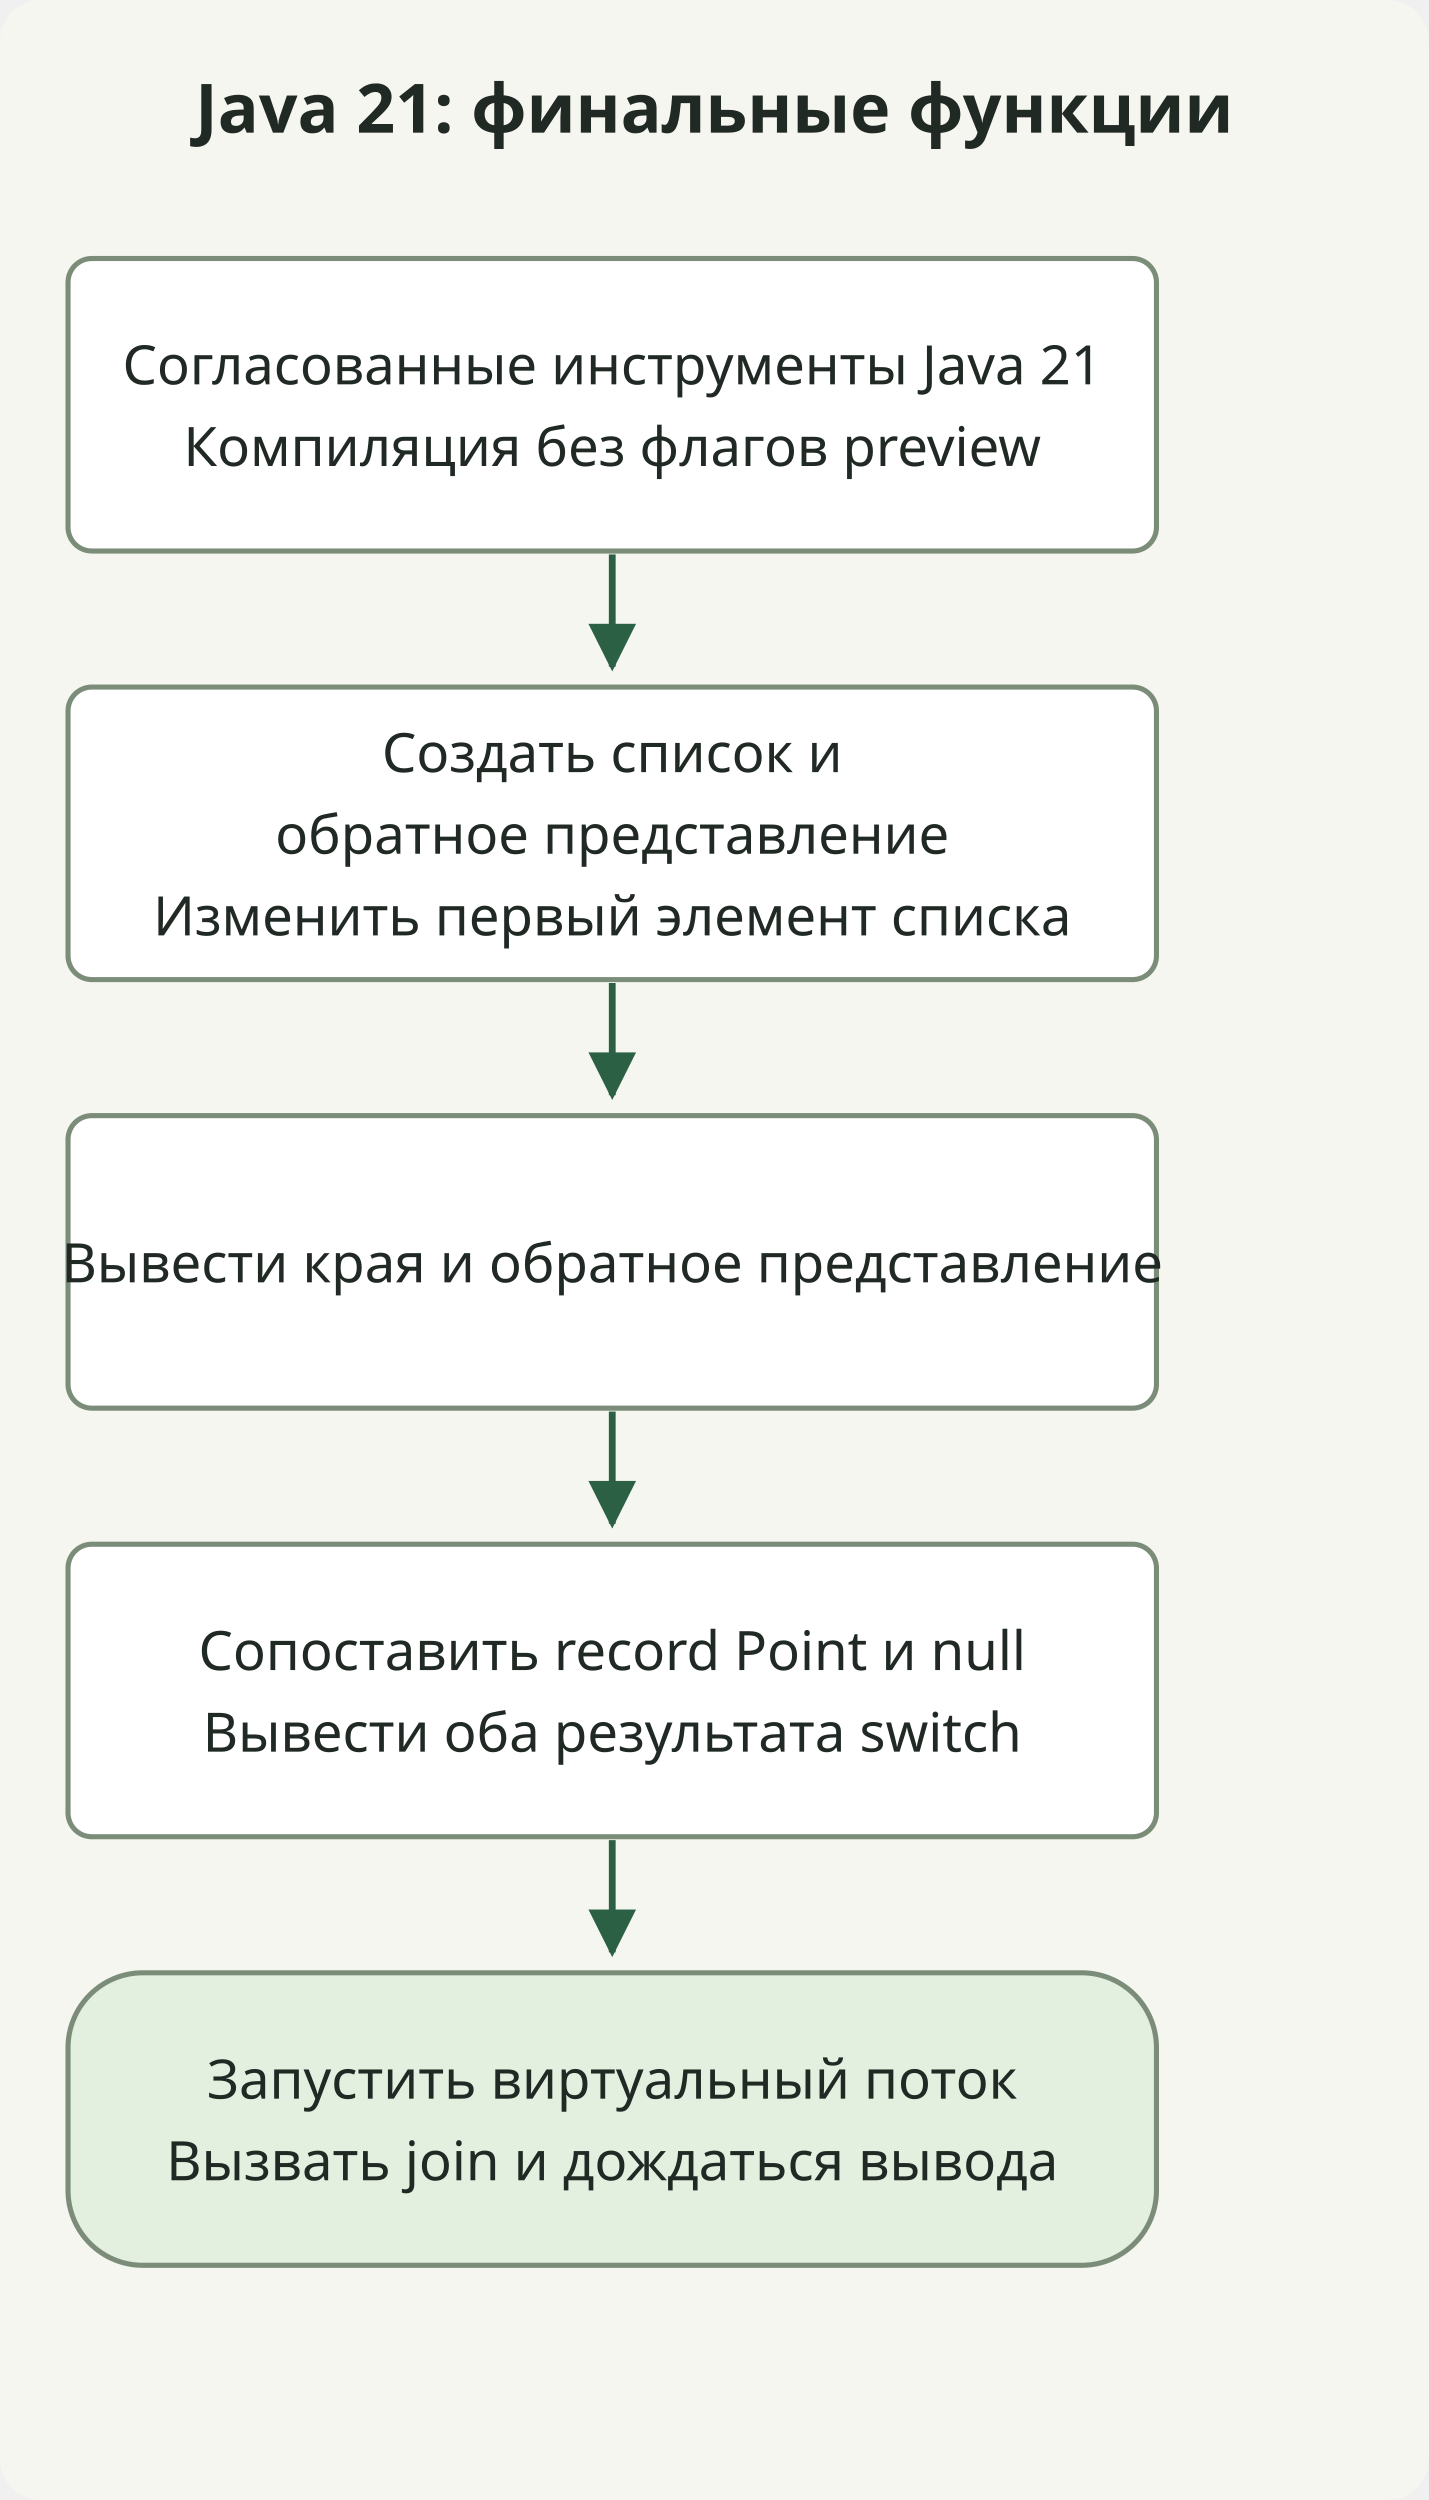
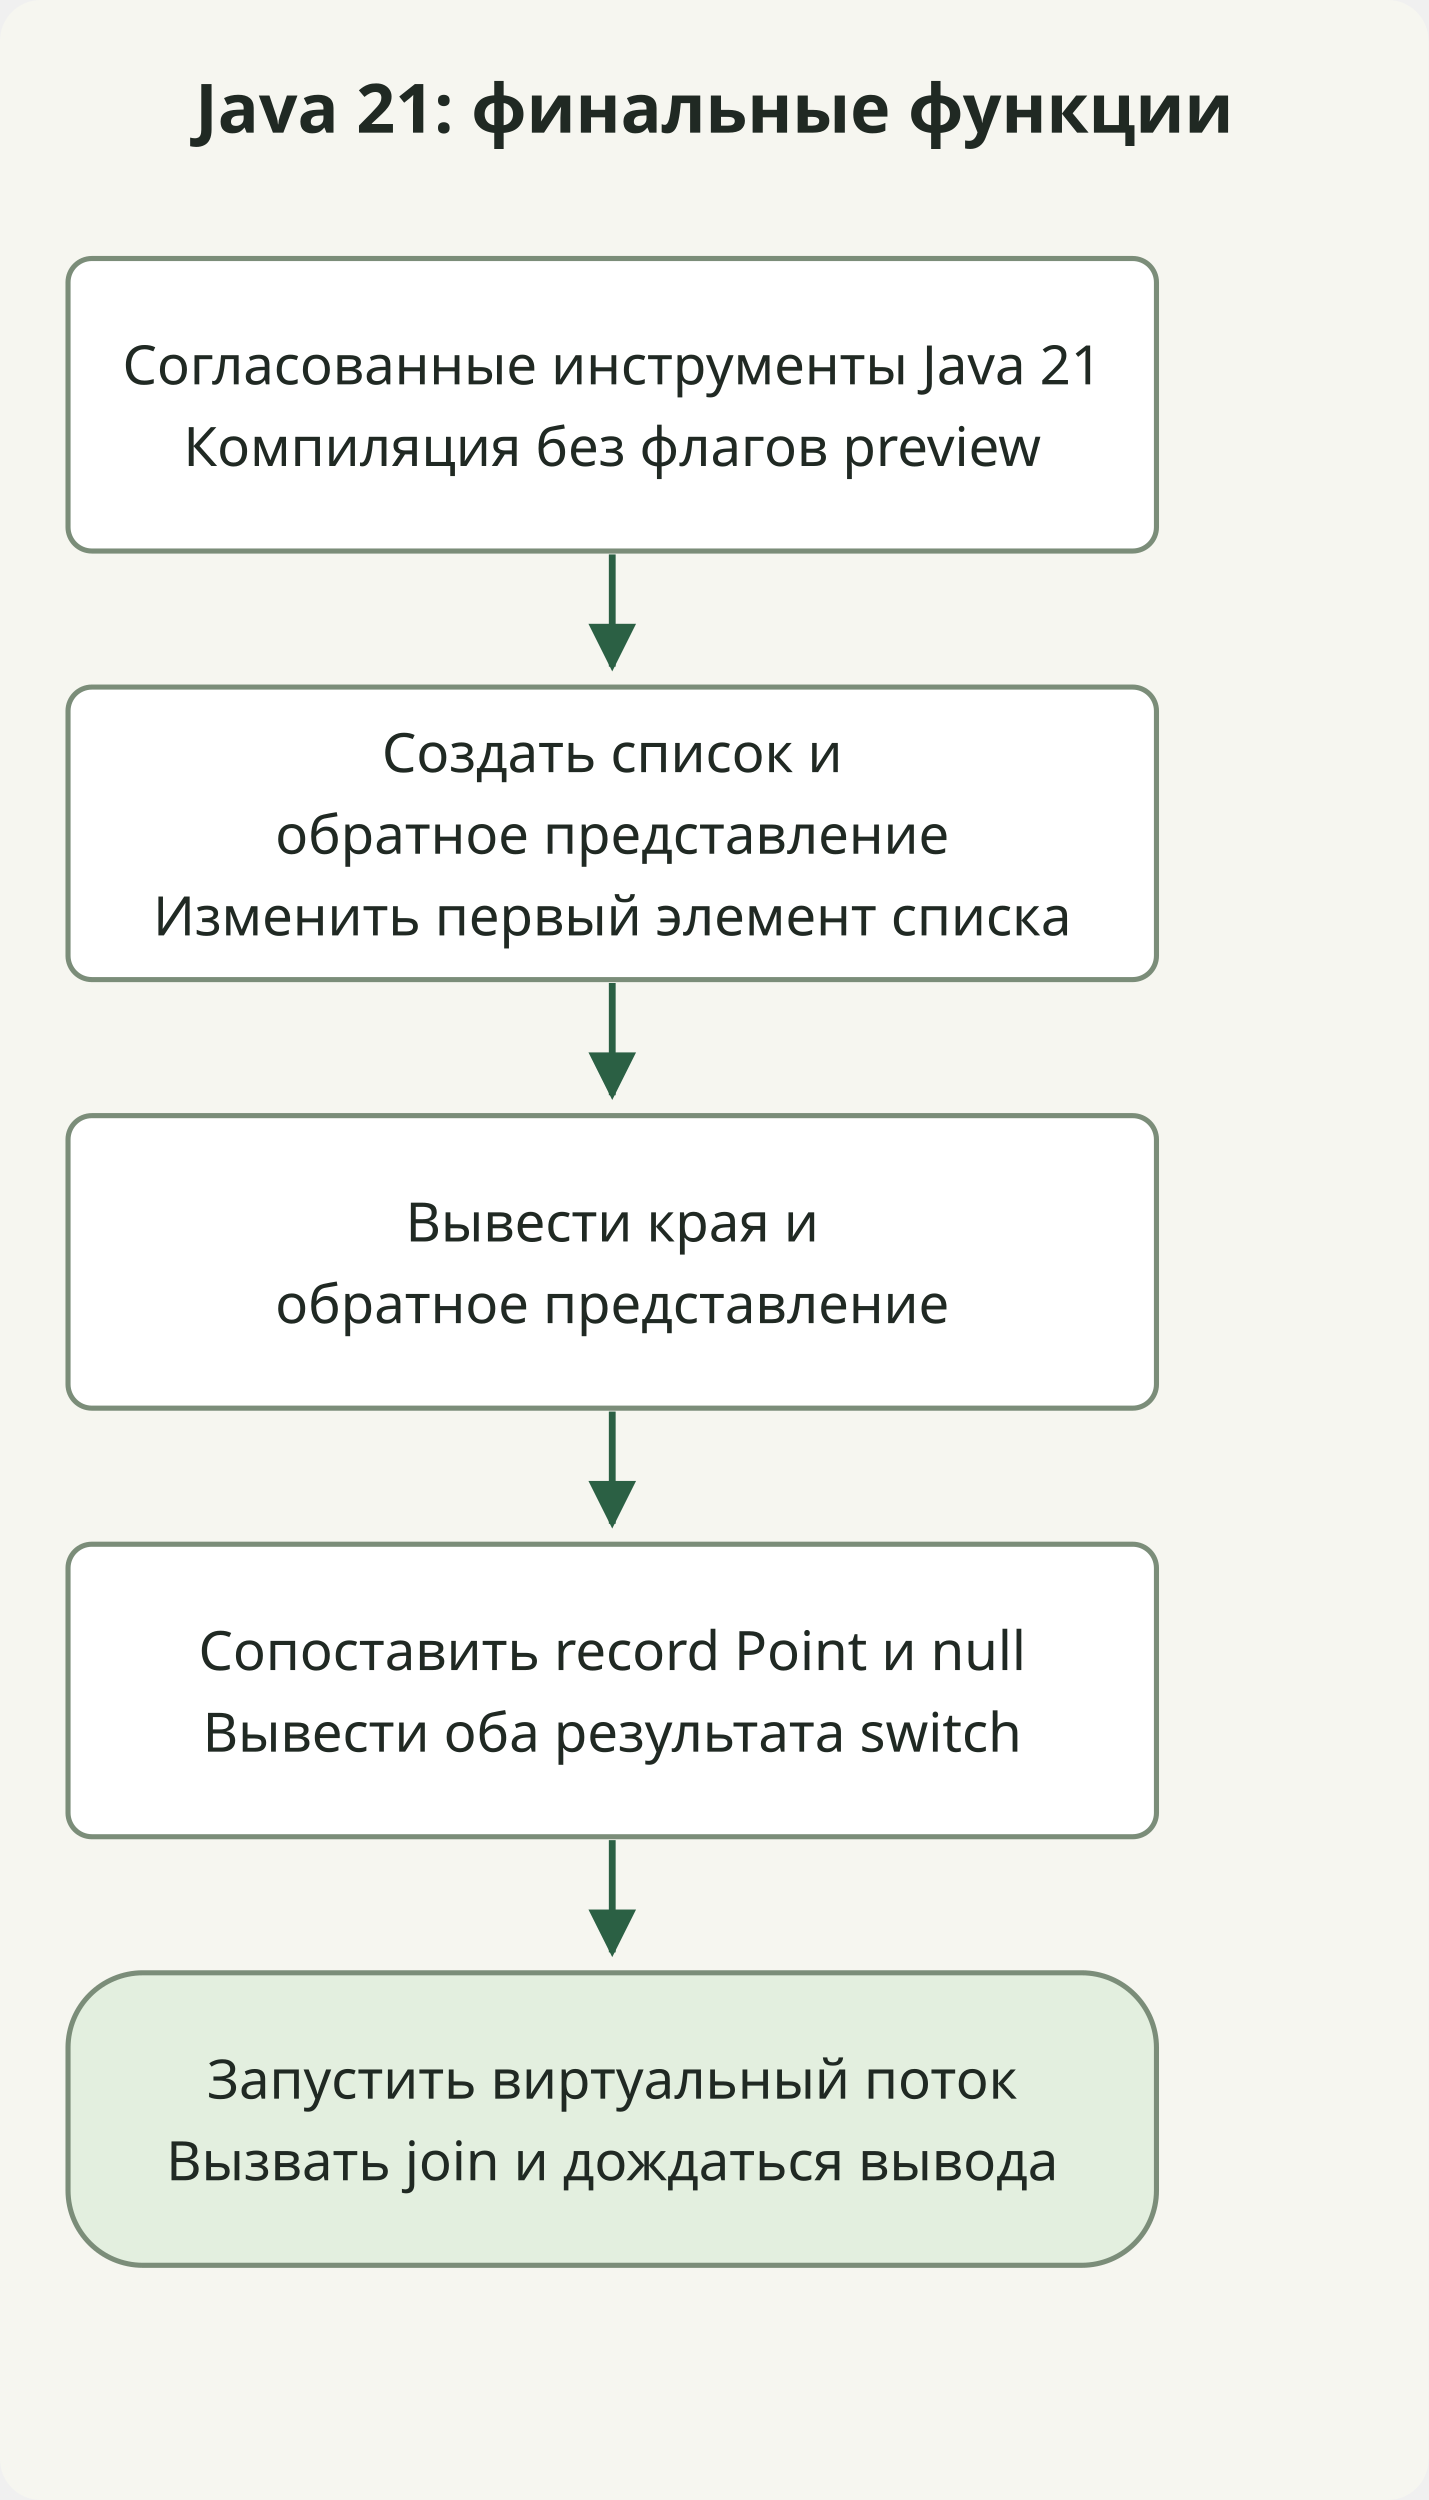
<svg xmlns="http://www.w3.org/2000/svg" viewBox="0 0 420 735" width="420" height="735" role="img" aria-labelledby="title description" xml:lang="ru">
  <defs>
    <marker id="arrow" viewBox="0 0 10 10" refX="9" refY="5" markerWidth="7" markerHeight="7" orient="auto-start-reverse">
      <path d="M 0 0 L 10 5 L 0 10 z" fill="#2b6044" />
    </marker>
  </defs>
  <rect width="100%" height="100%" rx="12" fill="#f6f6f0" />
  <g font-family="system-ui,sans-serif" fill="#202923">
    <text x="210" y="39" text-anchor="middle" font-size="20" font-weight="650">Java 21: финальные функции</text>
    <rect x="20" y="76" width="320" height="86" rx="7" fill="#ffffff" stroke="#7b8d79" stroke-width="1.5" />
    <text x="180" y="113" text-anchor="middle" font-size="16">Согласованные инструменты Java 21</text>
    <text x="180" y="137" text-anchor="middle" font-size="16">Компиляция без флагов preview</text>
    <path d="M 180 163 V 196" fill="none" stroke="#2b6044" stroke-width="2" marker-end="url(#arrow)" />
    <rect x="20" y="202" width="320" height="86" rx="7" fill="#ffffff" stroke="#7b8d79" stroke-width="1.5" />
    <text x="180" y="227" text-anchor="middle" font-size="16">Создать список и</text>
    <text x="180" y="251" text-anchor="middle" font-size="16">обратное представление</text>
    <text x="180" y="275" text-anchor="middle" font-size="16">Изменить первый элемент списка</text>
    <path d="M 180 289 V 322" fill="none" stroke="#2b6044" stroke-width="2" marker-end="url(#arrow)" />
    <rect x="20" y="328" width="320" height="86" rx="7" fill="#ffffff" stroke="#7b8d79" stroke-width="1.5" />
-     <text x="180" y="377" text-anchor="middle" font-size="16">Вывести края и обратное представление</text>
+     <text x="180" y="365" text-anchor="middle" font-size="16">Вывести края и</text>
+     <text x="180" y="389" text-anchor="middle" font-size="16">обратное представление</text>
    <path d="M 180 415 V 448" fill="none" stroke="#2b6044" stroke-width="2" marker-end="url(#arrow)" />
    <rect x="20" y="454" width="320" height="86" rx="7" fill="#ffffff" stroke="#7b8d79" stroke-width="1.5" />
    <text x="180" y="491" text-anchor="middle" font-size="16">Сопоставить record Point и null</text>
    <text x="180" y="515" text-anchor="middle" font-size="16">Вывести оба результата switch</text>
    <path d="M 180 541 V 574" fill="none" stroke="#2b6044" stroke-width="2" marker-end="url(#arrow)" />
    <rect x="20" y="580" width="320" height="86" rx="22" fill="#e3efdf" stroke="#7b8d79" stroke-width="1.5" />
    <text x="180" y="617" text-anchor="middle" font-size="16">Запустить виртуальный поток</text>
    <text x="180" y="641" text-anchor="middle" font-size="16">Вызвать join и дождаться вывода</text>
  </g>
</svg>
